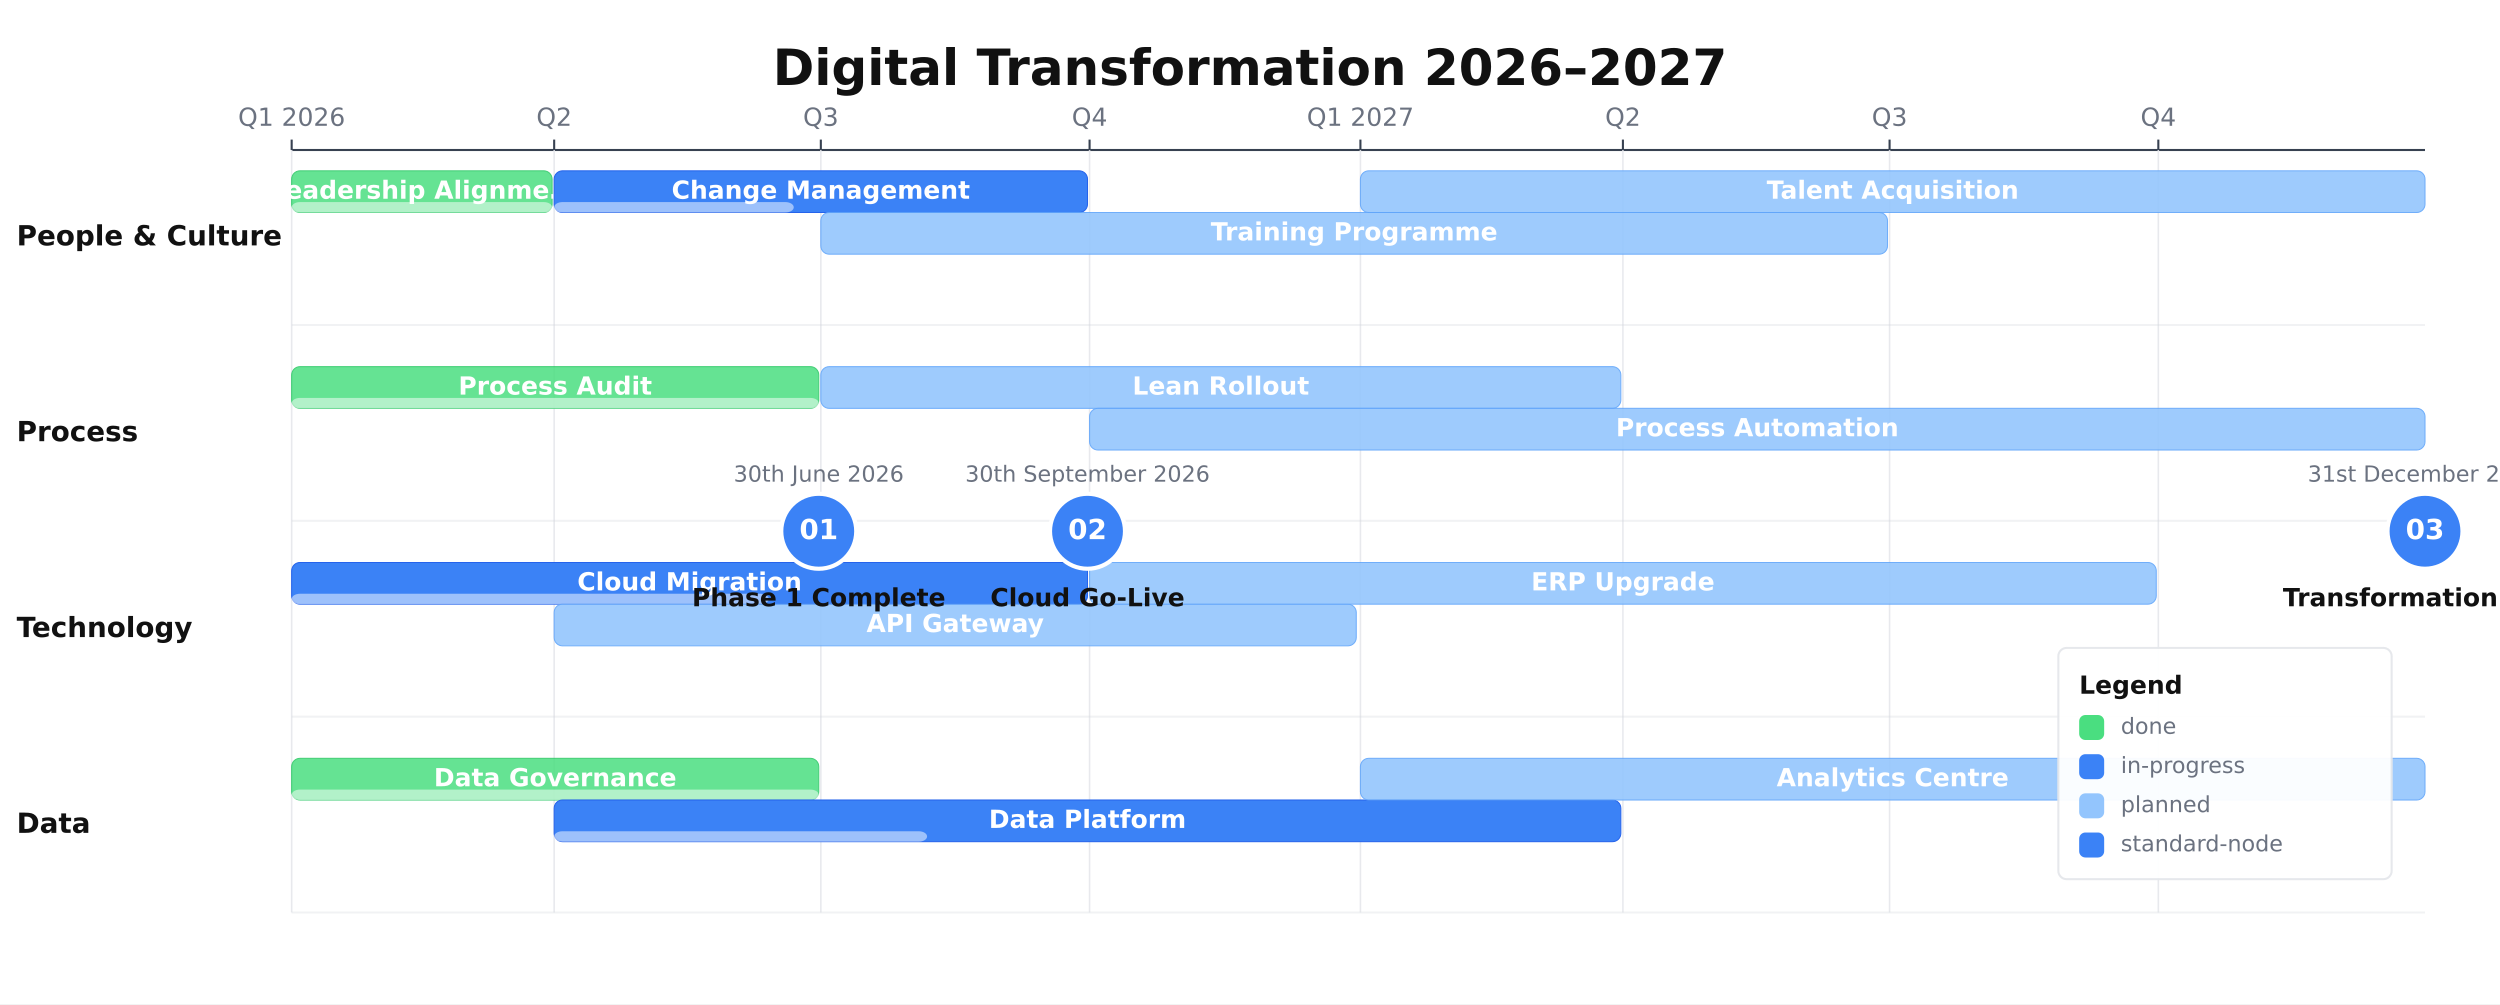
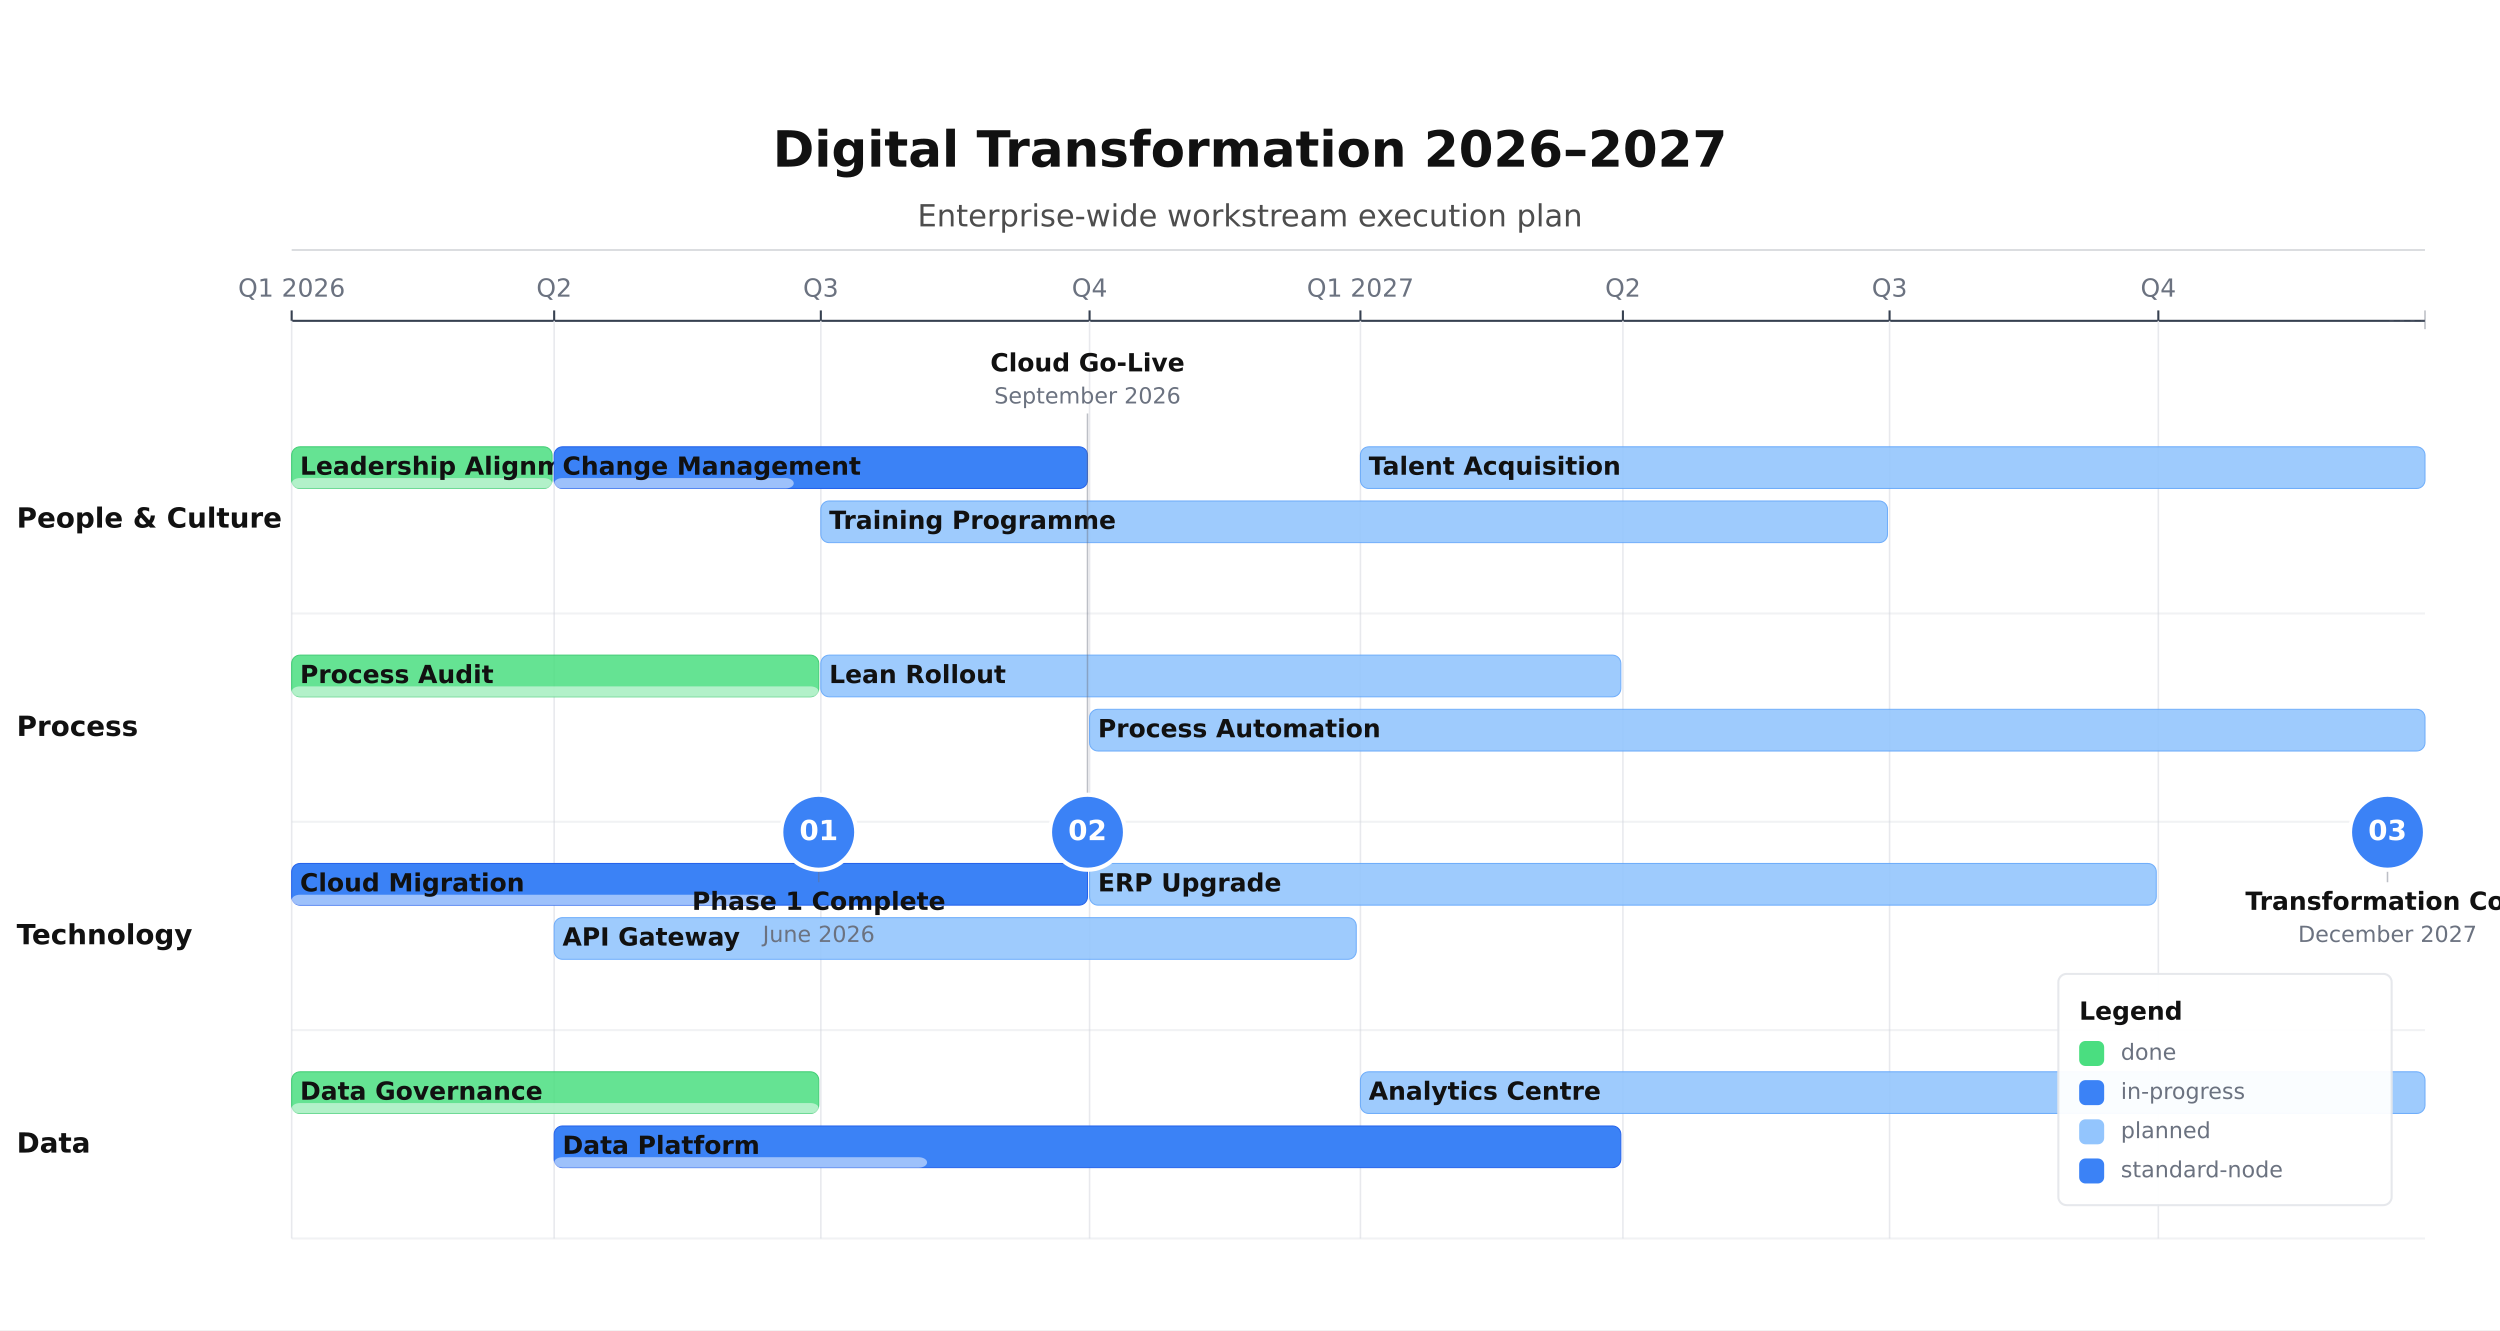
- <svg xmlns="http://www.w3.org/2000/svg" height="482" version="1.1" viewBox="0 0 1200 482" width="1200">
-   <rect fill="#FFFFFF" height="482" width="1200" x="0" y="0" />
-   <text dominant-baseline="middle" fill="#111111" font-family="DejaVu Sans, Arial, Helvetica, sans-serif" font-size="24" font-weight="700" text-anchor="middle" x="600" y="34">Digital Transformation 2026–2027</text>
-   <line stroke="#374151" stroke-width="1" x1="140" x2="1164" y1="72" y2="72" />
-   <line stroke="#374151" stroke-width="1" x1="140" x2="140" y1="67" y2="72" />
-   <line opacity="0.9" stroke="#E5E7EB" stroke-width="0.75" x1="140" x2="140" y1="72" y2="438" />
-   <text dominant-baseline="alphabetic" fill="#6B7280" font-family="DejaVu Sans, Arial, Helvetica, sans-serif" font-size="12" font-weight="400" text-anchor="middle" x="140" y="60.4">Q1 2026</text>
-   <line stroke="#374151" stroke-width="1" x1="266" x2="266" y1="67" y2="72" />
-   <line opacity="0.9" stroke="#E5E7EB" stroke-width="0.75" x1="266" x2="266" y1="72" y2="438" />
-   <text dominant-baseline="alphabetic" fill="#6B7280" font-family="DejaVu Sans, Arial, Helvetica, sans-serif" font-size="12" font-weight="400" text-anchor="middle" x="266" y="60.4">Q2</text>
-   <line stroke="#374151" stroke-width="1" x1="394" x2="394" y1="67" y2="72" />
-   <line opacity="0.9" stroke="#E5E7EB" stroke-width="0.75" x1="394" x2="394" y1="72" y2="438" />
-   <text dominant-baseline="alphabetic" fill="#6B7280" font-family="DejaVu Sans, Arial, Helvetica, sans-serif" font-size="12" font-weight="400" text-anchor="middle" x="394" y="60.4">Q3</text>
-   <line stroke="#374151" stroke-width="1" x1="523" x2="523" y1="67" y2="72" />
-   <line opacity="0.9" stroke="#E5E7EB" stroke-width="0.75" x1="523" x2="523" y1="72" y2="438" />
-   <text dominant-baseline="alphabetic" fill="#6B7280" font-family="DejaVu Sans, Arial, Helvetica, sans-serif" font-size="12" font-weight="400" text-anchor="middle" x="523" y="60.4">Q4</text>
-   <line stroke="#374151" stroke-width="1" x1="653" x2="653" y1="67" y2="72" />
-   <line opacity="0.9" stroke="#E5E7EB" stroke-width="0.75" x1="653" x2="653" y1="72" y2="438" />
-   <text dominant-baseline="alphabetic" fill="#6B7280" font-family="DejaVu Sans, Arial, Helvetica, sans-serif" font-size="12" font-weight="400" text-anchor="middle" x="653" y="60.4">Q1 2027</text>
-   <line stroke="#374151" stroke-width="1" x1="779" x2="779" y1="67" y2="72" />
-   <line opacity="0.9" stroke="#E5E7EB" stroke-width="0.75" x1="779" x2="779" y1="72" y2="438" />
-   <text dominant-baseline="alphabetic" fill="#6B7280" font-family="DejaVu Sans, Arial, Helvetica, sans-serif" font-size="12" font-weight="400" text-anchor="middle" x="779" y="60.4">Q2</text>
-   <line stroke="#374151" stroke-width="1" x1="907" x2="907" y1="67" y2="72" />
-   <line opacity="0.9" stroke="#E5E7EB" stroke-width="0.75" x1="907" x2="907" y1="72" y2="438" />
-   <text dominant-baseline="alphabetic" fill="#6B7280" font-family="DejaVu Sans, Arial, Helvetica, sans-serif" font-size="12" font-weight="400" text-anchor="middle" x="907" y="60.4">Q3</text>
-   <line stroke="#374151" stroke-width="1" x1="1036" x2="1036" y1="67" y2="72" />
-   <line opacity="0.9" stroke="#E5E7EB" stroke-width="0.75" x1="1036" x2="1036" y1="72" y2="438" />
-   <text dominant-baseline="alphabetic" fill="#6B7280" font-family="DejaVu Sans, Arial, Helvetica, sans-serif" font-size="12" font-weight="400" text-anchor="middle" x="1036" y="60.4">Q4</text>
-   <line opacity="0.3" stroke="#D1D5DB" stroke-width="1" x1="140" x2="1164" y1="156" y2="156" />
-   <text dominant-baseline="middle" fill="#111111" font-family="DejaVu Sans, Arial, Helvetica, sans-serif" font-size="13.33" font-weight="700" text-anchor="start" x="8" y="114">People &amp; Culture</text>
-   <line opacity="0.3" stroke="#D1D5DB" stroke-width="1" x1="140" x2="1164" y1="250" y2="250" />
-   <text dominant-baseline="middle" fill="#111111" font-family="DejaVu Sans, Arial, Helvetica, sans-serif" font-size="13.33" font-weight="700" text-anchor="start" x="8" y="208">Process</text>
-   <line opacity="0.3" stroke="#D1D5DB" stroke-width="1" x1="140" x2="1164" y1="344" y2="344" />
-   <text dominant-baseline="middle" fill="#111111" font-family="DejaVu Sans, Arial, Helvetica, sans-serif" font-size="13.33" font-weight="700" text-anchor="start" x="8" y="302">Technology</text>
-   <line opacity="0.3" stroke="#D1D5DB" stroke-width="1" x1="140" x2="1164" y1="438" y2="438" />
-   <text dominant-baseline="middle" fill="#111111" font-family="DejaVu Sans, Arial, Helvetica, sans-serif" font-size="13.33" font-weight="700" text-anchor="start" x="8" y="396">Data</text>
-   <rect fill="#4ADE80" height="20" opacity="0.85" rx="4" stroke="#22C55E" stroke-width="0.5" width="125" x="140" y="82" />
-   <rect fill="#FFFFFF" height="5" opacity="0.5" rx="4" width="125" x="140" y="97" />
-   <text dominant-baseline="middle" fill="#FFFFFF" font-family="DejaVu Sans, Arial, Helvetica, sans-serif" font-size="12" font-weight="600" text-anchor="middle" x="202.5" y="92">Leadership Alignme…</text>
-   <rect fill="#3B82F6" height="20" opacity="1" rx="4" stroke="#2563EB" stroke-width="0.5" width="256" x="266" y="82" />
-   <rect fill="#FFFFFF" height="5" opacity="0.5" rx="4" width="115" x="266" y="97" />
-   <text dominant-baseline="middle" fill="#FFFFFF" font-family="DejaVu Sans, Arial, Helvetica, sans-serif" font-size="12" font-weight="600" text-anchor="middle" x="394" y="92">Change Management</text>
-   <rect fill="#93C5FD" height="20" opacity="0.9" rx="4" stroke="#60A5FA" stroke-width="0.5" width="512" x="394" y="102" />
-   <text dominant-baseline="middle" fill="#FFFFFF" font-family="DejaVu Sans, Arial, Helvetica, sans-serif" font-size="12" font-weight="600" text-anchor="middle" x="650" y="112">Training Programme</text>
-   <rect fill="#93C5FD" height="20" opacity="0.9" rx="4" stroke="#60A5FA" stroke-width="0.5" width="511" x="653" y="82" />
-   <text dominant-baseline="middle" fill="#FFFFFF" font-family="DejaVu Sans, Arial, Helvetica, sans-serif" font-size="12" font-weight="600" text-anchor="middle" x="908.5" y="92">Talent Acquisition</text>
-   <rect fill="#4ADE80" height="20" opacity="0.85" rx="4" stroke="#22C55E" stroke-width="0.5" width="253" x="140" y="176" />
-   <rect fill="#FFFFFF" height="5" opacity="0.5" rx="4" width="253" x="140" y="191" />
-   <text dominant-baseline="middle" fill="#FFFFFF" font-family="DejaVu Sans, Arial, Helvetica, sans-serif" font-size="12" font-weight="600" text-anchor="middle" x="266.5" y="186">Process Audit</text>
-   <rect fill="#93C5FD" height="20" opacity="0.9" rx="4" stroke="#60A5FA" stroke-width="0.5" width="384" x="394" y="176" />
-   <text dominant-baseline="middle" fill="#FFFFFF" font-family="DejaVu Sans, Arial, Helvetica, sans-serif" font-size="12" font-weight="600" text-anchor="middle" x="586" y="186">Lean Rollout</text>
-   <rect fill="#93C5FD" height="20" opacity="0.9" rx="4" stroke="#60A5FA" stroke-width="0.5" width="641" x="523" y="196" />
-   <text dominant-baseline="middle" fill="#FFFFFF" font-family="DejaVu Sans, Arial, Helvetica, sans-serif" font-size="12" font-weight="600" text-anchor="middle" x="843.5" y="206">Process Automation</text>
-   <rect fill="#3B82F6" height="20" opacity="1" rx="4" stroke="#2563EB" stroke-width="0.5" width="382" x="140" y="270" />
-   <rect fill="#FFFFFF" height="5" opacity="0.5" rx="4" width="229" x="140" y="285" />
-   <text dominant-baseline="middle" fill="#FFFFFF" font-family="DejaVu Sans, Arial, Helvetica, sans-serif" font-size="12" font-weight="600" text-anchor="middle" x="331" y="280">Cloud Migration</text>
-   <rect fill="#93C5FD" height="20" opacity="0.9" rx="4" stroke="#60A5FA" stroke-width="0.5" width="385" x="266" y="290" />
-   <text dominant-baseline="middle" fill="#FFFFFF" font-family="DejaVu Sans, Arial, Helvetica, sans-serif" font-size="12" font-weight="600" text-anchor="middle" x="458.5" y="300">API Gateway</text>
-   <rect fill="#93C5FD" height="20" opacity="0.9" rx="4" stroke="#60A5FA" stroke-width="0.5" width="512" x="523" y="270" />
-   <text dominant-baseline="middle" fill="#FFFFFF" font-family="DejaVu Sans, Arial, Helvetica, sans-serif" font-size="12" font-weight="600" text-anchor="middle" x="779" y="280">ERP Upgrade</text>
-   <rect fill="#4ADE80" height="20" opacity="0.85" rx="4" stroke="#22C55E" stroke-width="0.5" width="253" x="140" y="364" />
-   <rect fill="#FFFFFF" height="5" opacity="0.5" rx="4" width="253" x="140" y="379" />
-   <text dominant-baseline="middle" fill="#FFFFFF" font-family="DejaVu Sans, Arial, Helvetica, sans-serif" font-size="12" font-weight="600" text-anchor="middle" x="266.5" y="374">Data Governance</text>
-   <rect fill="#3B82F6" height="20" opacity="1" rx="4" stroke="#2563EB" stroke-width="0.5" width="512" x="266" y="384" />
-   <rect fill="#FFFFFF" height="5" opacity="0.5" rx="4" width="179" x="266" y="399" />
-   <text dominant-baseline="middle" fill="#FFFFFF" font-family="DejaVu Sans, Arial, Helvetica, sans-serif" font-size="12" font-weight="600" text-anchor="middle" x="522" y="394">Data Platform</text>
-   <rect fill="#93C5FD" height="20" opacity="0.9" rx="4" stroke="#60A5FA" stroke-width="0.5" width="511" x="653" y="364" />
-   <text dominant-baseline="middle" fill="#FFFFFF" font-family="DejaVu Sans, Arial, Helvetica, sans-serif" font-size="12" font-weight="600" text-anchor="middle" x="908.5" y="374">Analytics Centre</text>
-   <circle cx="393" cy="255" fill="#3B82F6" r="18" stroke="#FFFFFF" stroke-width="2" />
-   <text dominant-baseline="middle" fill="#FFFFFF" font-family="DejaVu Sans, Arial, Helvetica, sans-serif" font-size="13.33" font-weight="700" text-anchor="middle" x="393" y="255">01</text>
-   <text dominant-baseline="alphabetic" fill="#6B7280" font-family="DejaVu Sans, Arial, Helvetica, sans-serif" font-size="10.67" font-weight="400" text-anchor="middle" x="393" y="231.21">30th June 2026</text>
-   <text dominant-baseline="alphabetic" fill="#111111" font-family="DejaVu Sans, Arial, Helvetica, sans-serif" font-size="12" font-weight="600" text-anchor="middle" x="393" y="291">Phase 1 Complete</text>
-   <circle cx="522" cy="255" fill="#3B82F6" r="18" stroke="#FFFFFF" stroke-width="2" />
-   <text dominant-baseline="middle" fill="#FFFFFF" font-family="DejaVu Sans, Arial, Helvetica, sans-serif" font-size="13.33" font-weight="700" text-anchor="middle" x="522" y="255">02</text>
-   <text dominant-baseline="alphabetic" fill="#6B7280" font-family="DejaVu Sans, Arial, Helvetica, sans-serif" font-size="10.67" font-weight="400" text-anchor="middle" x="522" y="231.21">30th September 2026</text>
-   <text dominant-baseline="alphabetic" fill="#111111" font-family="DejaVu Sans, Arial, Helvetica, sans-serif" font-size="12" font-weight="600" text-anchor="middle" x="522" y="291">Cloud Go-Live</text>
-   <circle cx="1164" cy="255" fill="#3B82F6" r="18" stroke="#FFFFFF" stroke-width="2" />
-   <text dominant-baseline="middle" fill="#FFFFFF" font-family="DejaVu Sans, Arial, Helvetica, sans-serif" font-size="13.33" font-weight="700" text-anchor="middle" x="1164" y="255">03</text>
-   <text dominant-baseline="alphabetic" fill="#6B7280" font-family="DejaVu Sans, Arial, Helvetica, sans-serif" font-size="10.67" font-weight="400" text-anchor="middle" x="1163.99" y="231.21">31st December 2027</text>
-   <text dominant-baseline="alphabetic" fill="#111111" font-family="DejaVu Sans, Arial, Helvetica, sans-serif" font-size="12" font-weight="600" text-anchor="middle" x="1164" y="291">Transformation Co…</text>
-   <rect fill="#FFFFFF" height="111" opacity="0.95" rx="4" stroke="#E5E7EB" stroke-width="1" width="160" x="988" y="311" />
-   <text dominant-baseline="alphabetic" fill="#111111" font-family="DejaVu Sans, Arial, Helvetica, sans-serif" font-size="12" font-weight="700" text-anchor="start" x="998" y="333">Legend</text>
-   <rect fill="#4ADE80" height="12" rx="3" width="12" x="998" y="343.2" />
-   <text dominant-baseline="middle" fill="#6B7280" font-family="DejaVu Sans, Arial, Helvetica, sans-serif" font-size="10.67" font-weight="400" text-anchor="start" x="1018" y="349.2">done</text>
-   <rect fill="#3B82F6" height="12" rx="3" width="12" x="998" y="362" />
-   <text dominant-baseline="middle" fill="#6B7280" font-family="DejaVu Sans, Arial, Helvetica, sans-serif" font-size="10.67" font-weight="400" text-anchor="start" x="1018" y="368">in-progress</text>
-   <rect fill="#93C5FD" height="12" rx="3" width="12" x="998" y="380.8" />
-   <text dominant-baseline="middle" fill="#6B7280" font-family="DejaVu Sans, Arial, Helvetica, sans-serif" font-size="10.67" font-weight="400" text-anchor="start" x="1018" y="386.8">planned</text>
-   <rect fill="#3B82F6" height="12" rx="3" width="12" x="998" y="399.6" />
-   <text dominant-baseline="middle" fill="#6B7280" font-family="DejaVu Sans, Arial, Helvetica, sans-serif" font-size="10.67" font-weight="400" text-anchor="start" x="1018" y="405.6">standard-node</text>
+ <svg xmlns="http://www.w3.org/2000/svg" height="638.47" version="1.1" viewBox="0 0 1200 638.47" width="1200">
+   <rect fill="#FFFFFF" height="638.47" width="1200" x="0" y="0" />
+   <text dominant-baseline="alphabetic" fill="#111111" font-family="DejaVu Sans, Arial, Helvetica, sans-serif" font-size="24" font-weight="700" text-anchor="middle" x="600" y="80">Digital Transformation 2026–2027</text>
+   <text dominant-baseline="alphabetic" fill="#111111" font-family="DejaVu Sans, Arial, Helvetica, sans-serif" font-size="14.67" font-weight="400" opacity="0.75" text-anchor="middle" x="600" y="108.67">Enterprise-wide workstream execution plan</text>
+   <line opacity="0.35" stroke="#374151" stroke-width="0.5" x1="140" x2="1164" y1="120" y2="120" />
+   <line stroke="#374151" stroke-width="1" x1="140" x2="1164" y1="154" y2="154" />
+   <line stroke="#374151" stroke-width="1" x1="140" x2="140" y1="149" y2="154" />
+   <line opacity="0.9" stroke="#E5E7EB" stroke-width="0.75" x1="140" x2="140" y1="154" y2="594.47" />
+   <text dominant-baseline="alphabetic" fill="#6B7280" font-family="DejaVu Sans, Arial, Helvetica, sans-serif" font-size="12" font-weight="400" text-anchor="middle" x="140" y="142.4">Q1 2026</text>
+   <line stroke="#374151" stroke-width="1" x1="266" x2="266" y1="149" y2="154" />
+   <line opacity="0.9" stroke="#E5E7EB" stroke-width="0.75" x1="266" x2="266" y1="154" y2="594.47" />
+   <text dominant-baseline="alphabetic" fill="#6B7280" font-family="DejaVu Sans, Arial, Helvetica, sans-serif" font-size="12" font-weight="400" text-anchor="middle" x="266" y="142.4">Q2</text>
+   <line stroke="#374151" stroke-width="1" x1="394" x2="394" y1="149" y2="154" />
+   <line opacity="0.9" stroke="#E5E7EB" stroke-width="0.75" x1="394" x2="394" y1="154" y2="594.47" />
+   <text dominant-baseline="alphabetic" fill="#6B7280" font-family="DejaVu Sans, Arial, Helvetica, sans-serif" font-size="12" font-weight="400" text-anchor="middle" x="394" y="142.4">Q3</text>
+   <line stroke="#374151" stroke-width="1" x1="523" x2="523" y1="149" y2="154" />
+   <line opacity="0.9" stroke="#E5E7EB" stroke-width="0.75" x1="523" x2="523" y1="154" y2="594.47" />
+   <text dominant-baseline="alphabetic" fill="#6B7280" font-family="DejaVu Sans, Arial, Helvetica, sans-serif" font-size="12" font-weight="400" text-anchor="middle" x="523" y="142.4">Q4</text>
+   <line stroke="#374151" stroke-width="1" x1="653" x2="653" y1="149" y2="154" />
+   <line opacity="0.9" stroke="#E5E7EB" stroke-width="0.75" x1="653" x2="653" y1="154" y2="594.47" />
+   <text dominant-baseline="alphabetic" fill="#6B7280" font-family="DejaVu Sans, Arial, Helvetica, sans-serif" font-size="12" font-weight="400" text-anchor="middle" x="653" y="142.4">Q1 2027</text>
+   <line stroke="#374151" stroke-width="1" x1="779" x2="779" y1="149" y2="154" />
+   <line opacity="0.9" stroke="#E5E7EB" stroke-width="0.75" x1="779" x2="779" y1="154" y2="594.47" />
+   <text dominant-baseline="alphabetic" fill="#6B7280" font-family="DejaVu Sans, Arial, Helvetica, sans-serif" font-size="12" font-weight="400" text-anchor="middle" x="779" y="142.4">Q2</text>
+   <line stroke="#374151" stroke-width="1" x1="907" x2="907" y1="149" y2="154" />
+   <line opacity="0.9" stroke="#E5E7EB" stroke-width="0.75" x1="907" x2="907" y1="154" y2="594.47" />
+   <text dominant-baseline="alphabetic" fill="#6B7280" font-family="DejaVu Sans, Arial, Helvetica, sans-serif" font-size="12" font-weight="400" text-anchor="middle" x="907" y="142.4">Q3</text>
+   <line stroke="#374151" stroke-width="1" x1="1036" x2="1036" y1="149" y2="154" />
+   <line opacity="0.9" stroke="#E5E7EB" stroke-width="0.75" x1="1036" x2="1036" y1="154" y2="594.47" />
+   <text dominant-baseline="alphabetic" fill="#6B7280" font-family="DejaVu Sans, Arial, Helvetica, sans-serif" font-size="12" font-weight="400" text-anchor="middle" x="1036" y="142.4">Q4</text>
+   <line opacity="0.3" stroke="#D1D5DB" stroke-width="1" x1="140" x2="1164" y1="294.47" y2="294.47" />
+   <text dominant-baseline="middle" fill="#111111" font-family="DejaVu Sans, Arial, Helvetica, sans-serif" font-size="13.33" font-weight="700" text-anchor="start" x="8" y="249.47">People &amp; Culture</text>
+   <line opacity="0.3" stroke="#D1D5DB" stroke-width="1" x1="140" x2="1164" y1="394.47" y2="394.47" />
+   <text dominant-baseline="middle" fill="#111111" font-family="DejaVu Sans, Arial, Helvetica, sans-serif" font-size="13.33" font-weight="700" text-anchor="start" x="8" y="349.47">Process</text>
+   <line opacity="0.3" stroke="#D1D5DB" stroke-width="1" x1="140" x2="1164" y1="494.47" y2="494.47" />
+   <text dominant-baseline="middle" fill="#111111" font-family="DejaVu Sans, Arial, Helvetica, sans-serif" font-size="13.33" font-weight="700" text-anchor="start" x="8" y="449.47">Technology</text>
+   <line opacity="0.3" stroke="#D1D5DB" stroke-width="1" x1="140" x2="1164" y1="594.47" y2="594.47" />
+   <text dominant-baseline="middle" fill="#111111" font-family="DejaVu Sans, Arial, Helvetica, sans-serif" font-size="13.33" font-weight="700" text-anchor="start" x="8" y="549.47">Data</text>
+   <rect fill="#4ADE80" height="20" opacity="0.85" rx="4" stroke="#22C55E" stroke-width="0.5" width="125" x="140" y="214.47" />
+   <rect fill="#FFFFFF" height="5" opacity="0.5" rx="4" width="125" x="140" y="229.47" />
+   <text dominant-baseline="middle" fill="#111111" font-family="DejaVu Sans, Arial, Helvetica, sans-serif" font-size="12" font-weight="600" text-anchor="start" x="144" y="224.47">Leadership Alignme…</text>
+   <rect fill="#3B82F6" height="20" opacity="1" rx="4" stroke="#2563EB" stroke-width="0.5" width="256" x="266" y="214.47" />
+   <rect fill="#FFFFFF" height="5" opacity="0.5" rx="4" width="115" x="266" y="229.47" />
+   <text dominant-baseline="middle" fill="#111111" font-family="DejaVu Sans, Arial, Helvetica, sans-serif" font-size="12" font-weight="600" text-anchor="start" x="270" y="224.47">Change Management</text>
+   <rect fill="#93C5FD" height="20" opacity="0.9" rx="4" stroke="#60A5FA" stroke-width="0.5" width="512" x="394" y="240.47" />
+   <text dominant-baseline="middle" fill="#111111" font-family="DejaVu Sans, Arial, Helvetica, sans-serif" font-size="12" font-weight="600" text-anchor="start" x="398" y="250.47">Training Programme</text>
+   <rect fill="#93C5FD" height="20" opacity="0.9" rx="4" stroke="#60A5FA" stroke-width="0.5" width="511" x="653" y="214.47" />
+   <text dominant-baseline="middle" fill="#111111" font-family="DejaVu Sans, Arial, Helvetica, sans-serif" font-size="12" font-weight="600" text-anchor="start" x="657" y="224.47">Talent Acquisition</text>
+   <rect fill="#4ADE80" height="20" opacity="0.85" rx="4" stroke="#22C55E" stroke-width="0.5" width="253" x="140" y="314.47" />
+   <rect fill="#FFFFFF" height="5" opacity="0.5" rx="4" width="253" x="140" y="329.47" />
+   <text dominant-baseline="middle" fill="#111111" font-family="DejaVu Sans, Arial, Helvetica, sans-serif" font-size="12" font-weight="600" text-anchor="start" x="144" y="324.47">Process Audit</text>
+   <rect fill="#93C5FD" height="20" opacity="0.9" rx="4" stroke="#60A5FA" stroke-width="0.5" width="384" x="394" y="314.47" />
+   <text dominant-baseline="middle" fill="#111111" font-family="DejaVu Sans, Arial, Helvetica, sans-serif" font-size="12" font-weight="600" text-anchor="start" x="398" y="324.47">Lean Rollout</text>
+   <rect fill="#93C5FD" height="20" opacity="0.9" rx="4" stroke="#60A5FA" stroke-width="0.5" width="641" x="523" y="340.47" />
+   <text dominant-baseline="middle" fill="#111111" font-family="DejaVu Sans, Arial, Helvetica, sans-serif" font-size="12" font-weight="600" text-anchor="start" x="527" y="350.47">Process Automation</text>
+   <rect fill="#3B82F6" height="20" opacity="1" rx="4" stroke="#2563EB" stroke-width="0.5" width="382" x="140" y="414.47" />
+   <rect fill="#FFFFFF" height="5" opacity="0.5" rx="4" width="229" x="140" y="429.47" />
+   <text dominant-baseline="middle" fill="#111111" font-family="DejaVu Sans, Arial, Helvetica, sans-serif" font-size="12" font-weight="600" text-anchor="start" x="144" y="424.47">Cloud Migration</text>
+   <rect fill="#93C5FD" height="20" opacity="0.9" rx="4" stroke="#60A5FA" stroke-width="0.5" width="385" x="266" y="440.47" />
+   <text dominant-baseline="middle" fill="#111111" font-family="DejaVu Sans, Arial, Helvetica, sans-serif" font-size="12" font-weight="600" text-anchor="start" x="270" y="450.47">API Gateway</text>
+   <rect fill="#93C5FD" height="20" opacity="0.9" rx="4" stroke="#60A5FA" stroke-width="0.5" width="512" x="523" y="414.47" />
+   <text dominant-baseline="middle" fill="#111111" font-family="DejaVu Sans, Arial, Helvetica, sans-serif" font-size="12" font-weight="600" text-anchor="start" x="527" y="424.47">ERP Upgrade</text>
+   <rect fill="#4ADE80" height="20" opacity="0.85" rx="4" stroke="#22C55E" stroke-width="0.5" width="253" x="140" y="514.47" />
+   <rect fill="#FFFFFF" height="5" opacity="0.5" rx="4" width="253" x="140" y="529.47" />
+   <text dominant-baseline="middle" fill="#111111" font-family="DejaVu Sans, Arial, Helvetica, sans-serif" font-size="12" font-weight="600" text-anchor="start" x="144" y="524.47">Data Governance</text>
+   <rect fill="#3B82F6" height="20" opacity="1" rx="4" stroke="#2563EB" stroke-width="0.5" width="512" x="266" y="540.47" />
+   <rect fill="#FFFFFF" height="5" opacity="0.5" rx="4" width="179" x="266" y="555.47" />
+   <text dominant-baseline="middle" fill="#111111" font-family="DejaVu Sans, Arial, Helvetica, sans-serif" font-size="12" font-weight="600" text-anchor="start" x="270" y="550.47">Data Platform</text>
+   <rect fill="#93C5FD" height="20" opacity="0.9" rx="4" stroke="#60A5FA" stroke-width="0.5" width="511" x="653" y="514.47" />
+   <text dominant-baseline="middle" fill="#111111" font-family="DejaVu Sans, Arial, Helvetica, sans-serif" font-size="12" font-weight="600" text-anchor="start" x="657" y="524.47">Analytics Centre</text>
+   <line opacity="0.45" stroke="#6B7280" stroke-width="0.75" x1="393" x2="393" y1="417.47" y2="423.47" />
+   <circle cx="393" cy="399.47" fill="#3B82F6" r="18" stroke="#FFFFFF" stroke-width="2" />
+   <text dominant-baseline="middle" fill="#FFFFFF" font-family="DejaVu Sans, Arial, Helvetica, sans-serif" font-size="13.33" font-weight="700" text-anchor="middle" x="393" y="399.47">01</text>
+   <text dominant-baseline="alphabetic" fill="#111111" font-family="DejaVu Sans, Arial, Helvetica, sans-serif" font-size="12" font-weight="600" text-anchor="middle" x="393" y="436.73">Phase 1 Complete</text>
+   <text dominant-baseline="alphabetic" fill="#6B7280" font-family="DejaVu Sans, Arial, Helvetica, sans-serif" font-size="10.67" font-weight="400" text-anchor="middle" x="393" y="452.14">June 2026</text>
+   <line opacity="0.45" stroke="#6B7280" stroke-width="0.75" x1="522" x2="522" y1="198.47" y2="381.47" />
+   <circle cx="522" cy="399.47" fill="#3B82F6" r="18" stroke="#FFFFFF" stroke-width="2" />
+   <text dominant-baseline="middle" fill="#FFFFFF" font-family="DejaVu Sans, Arial, Helvetica, sans-serif" font-size="13.33" font-weight="700" text-anchor="middle" x="522" y="399.47">02</text>
+   <text dominant-baseline="alphabetic" fill="#111111" font-family="DejaVu Sans, Arial, Helvetica, sans-serif" font-size="12" font-weight="600" text-anchor="middle" x="522" y="178.26">Cloud Go-Live</text>
+   <text dominant-baseline="alphabetic" fill="#6B7280" font-family="DejaVu Sans, Arial, Helvetica, sans-serif" font-size="10.67" font-weight="400" text-anchor="middle" x="522" y="193.67">September 2026</text>
+   <line opacity="0.45" stroke="#6B7280" stroke-width="0.75" x1="1164" x2="1164" y1="149" y2="158" />
+   <line opacity="0.25" stroke="#6B7280" stroke-dasharray="2,3" stroke-width="0.75" x1="1164" x2="1146" y1="154" y2="154" />
+   <line opacity="0.45" stroke="#6B7280" stroke-width="0.75" x1="1146" x2="1146" y1="417.47" y2="423.47" />
+   <circle cx="1146" cy="399.47" fill="#3B82F6" r="18" stroke="#FFFFFF" stroke-width="2" />
+   <text dominant-baseline="middle" fill="#FFFFFF" font-family="DejaVu Sans, Arial, Helvetica, sans-serif" font-size="13.33" font-weight="700" text-anchor="middle" x="1146" y="399.47">03</text>
+   <text dominant-baseline="alphabetic" fill="#111111" font-family="DejaVu Sans, Arial, Helvetica, sans-serif" font-size="12" font-weight="600" text-anchor="middle" x="1146" y="436.73">Transformation Co…</text>
+   <text dominant-baseline="alphabetic" fill="#6B7280" font-family="DejaVu Sans, Arial, Helvetica, sans-serif" font-size="10.67" font-weight="400" text-anchor="middle" x="1146" y="452.14">December 2027</text>
+   <rect fill="#FFFFFF" height="111" opacity="0.95" rx="4" stroke="#E5E7EB" stroke-width="1" width="160" x="988" y="467.47" />
+   <text dominant-baseline="alphabetic" fill="#111111" font-family="DejaVu Sans, Arial, Helvetica, sans-serif" font-size="12" font-weight="700" text-anchor="start" x="998" y="489.47">Legend</text>
+   <rect fill="#4ADE80" height="12" rx="3" width="12" x="998" y="499.67" />
+   <text dominant-baseline="middle" fill="#6B7280" font-family="DejaVu Sans, Arial, Helvetica, sans-serif" font-size="10.67" font-weight="400" text-anchor="start" x="1018" y="505.67">done</text>
+   <rect fill="#3B82F6" height="12" rx="3" width="12" x="998" y="518.47" />
+   <text dominant-baseline="middle" fill="#6B7280" font-family="DejaVu Sans, Arial, Helvetica, sans-serif" font-size="10.67" font-weight="400" text-anchor="start" x="1018" y="524.47">in-progress</text>
+   <rect fill="#93C5FD" height="12" rx="3" width="12" x="998" y="537.27" />
+   <text dominant-baseline="middle" fill="#6B7280" font-family="DejaVu Sans, Arial, Helvetica, sans-serif" font-size="10.67" font-weight="400" text-anchor="start" x="1018" y="543.27">planned</text>
+   <rect fill="#3B82F6" height="12" rx="3" width="12" x="998" y="556.07" />
+   <text dominant-baseline="middle" fill="#6B7280" font-family="DejaVu Sans, Arial, Helvetica, sans-serif" font-size="10.67" font-weight="400" text-anchor="start" x="1018" y="562.07">standard-node</text>
</svg>
